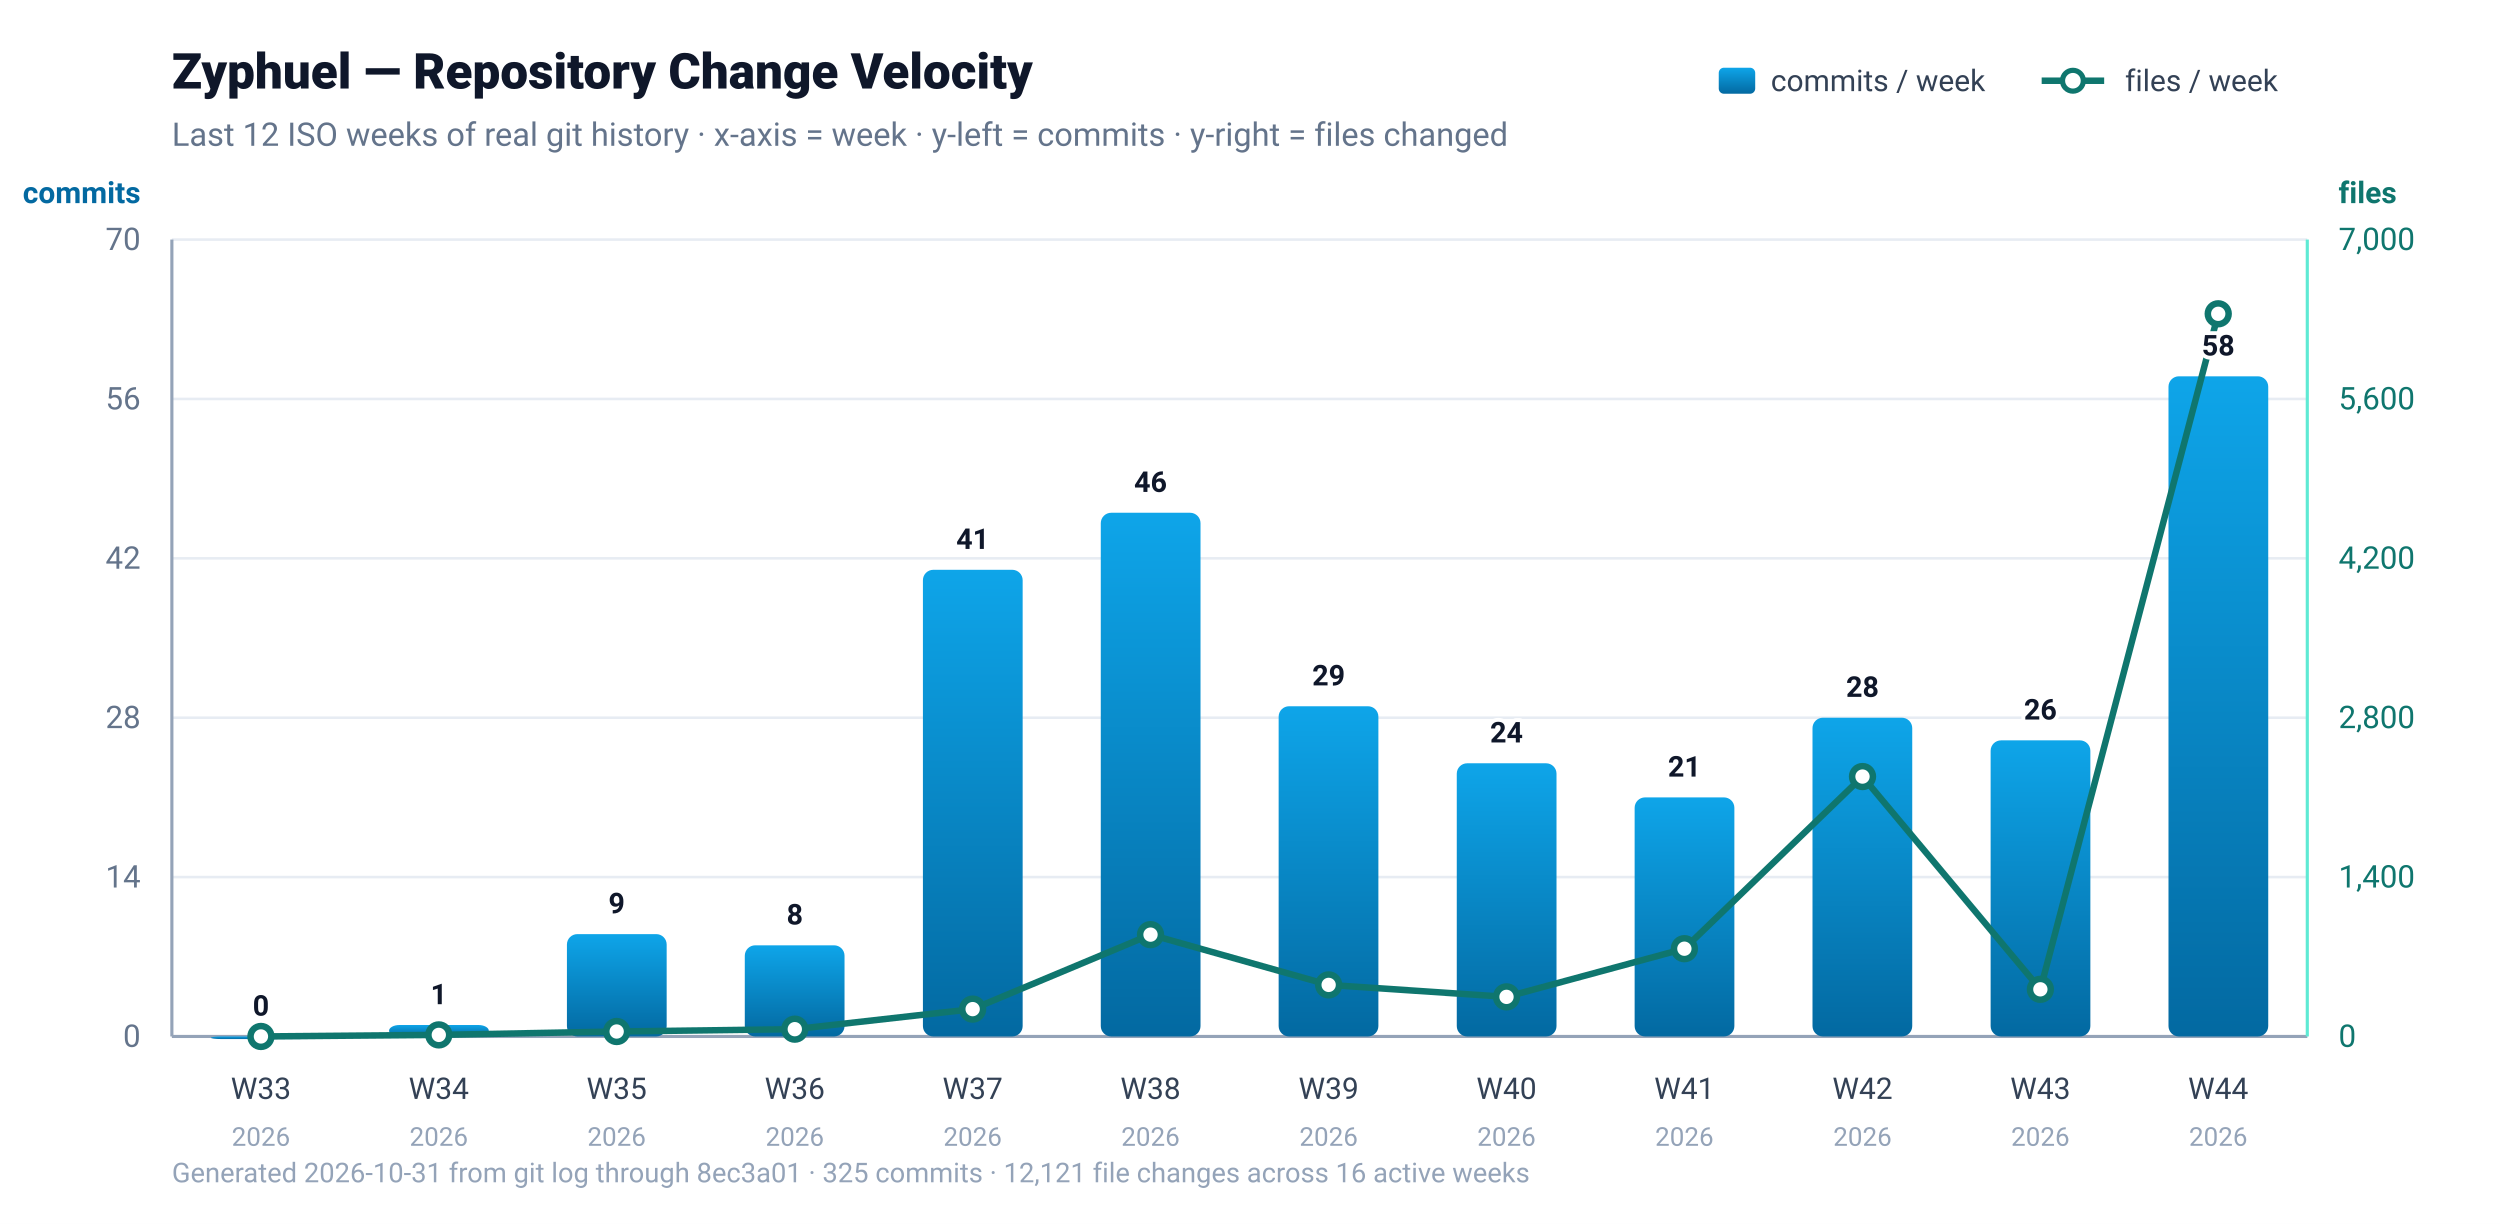
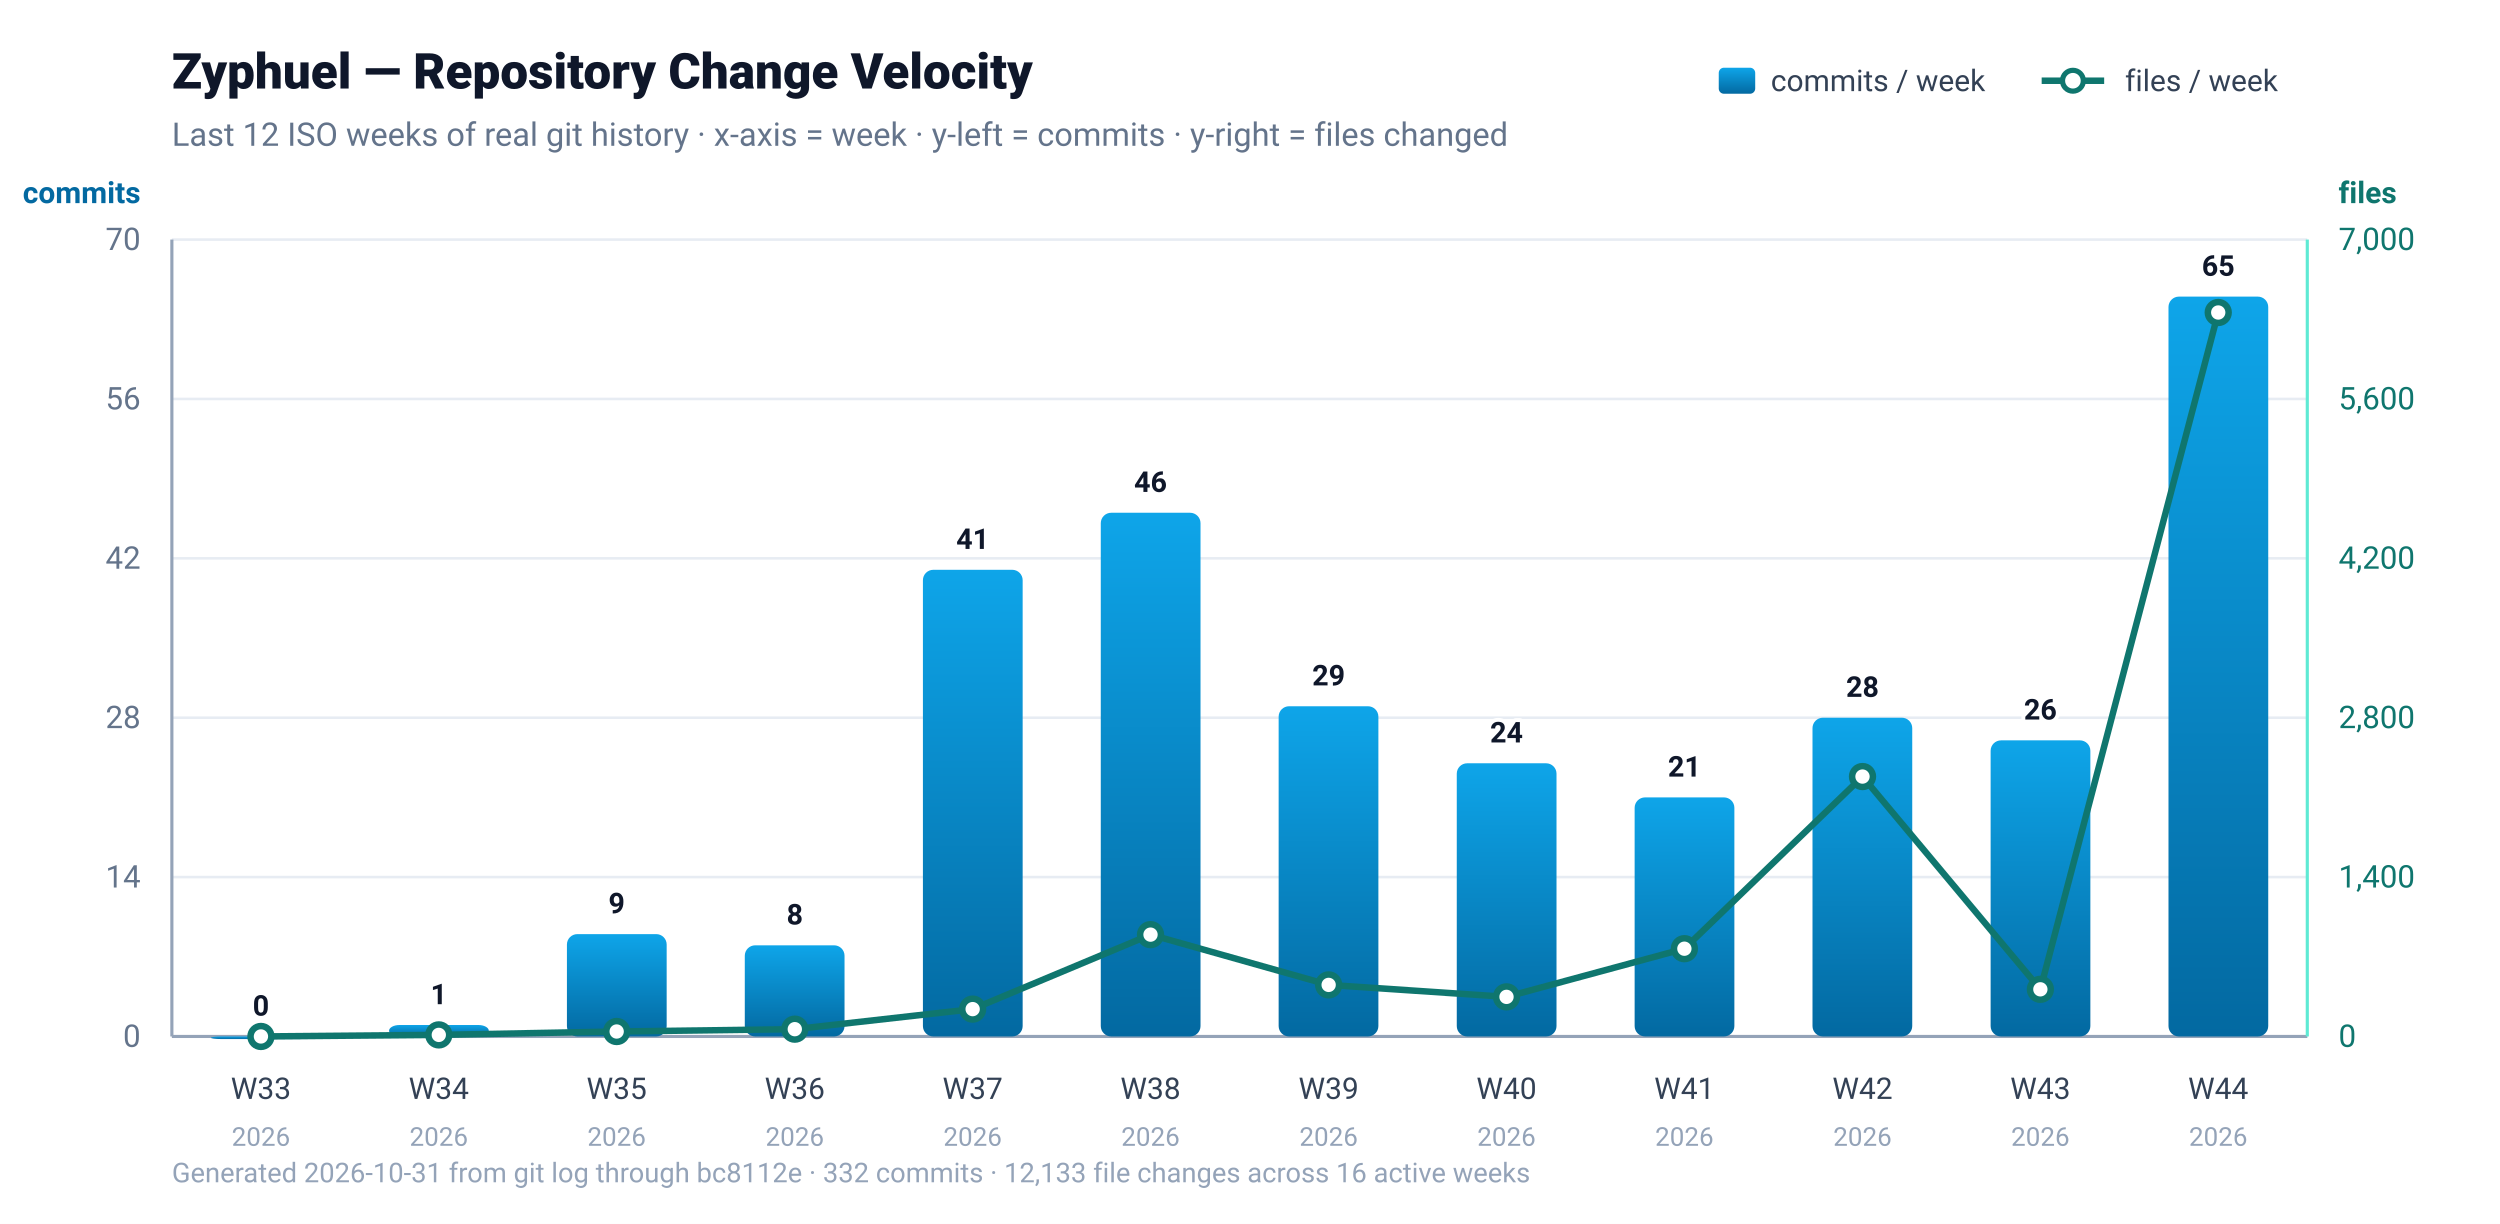
<svg xmlns="http://www.w3.org/2000/svg" width="960" height="470" viewBox="0 0 960 470" role="img" aria-label="Zyphuel repository change velocity: commits and files changed per ISO week">
  <defs>
    <linearGradient id="barGrad" x1="0" y1="0" x2="0" y2="1">
      <stop offset="0%" stop-color="#0ea5e9" />
      <stop offset="100%" stop-color="#0369a1" />
    </linearGradient>
    <style>
      text { font-family: -apple-system, BlinkMacSystemFont, "Segoe UI", Roboto, Helvetica, Arial, sans-serif; }
    </style>
  </defs>
  <rect width="960" height="470" fill="#ffffff" />
  <text x="66" y="34" font-size="19" font-weight="800" fill="#0f172a">Zyphuel — Repository Change Velocity</text>
  <text x="66" y="56" font-size="12.5" fill="#64748b">Last 12 ISO weeks of real git history · x-axis = week · y-left = commits · y-right = files changed</text>
  <rect x="660" y="26" width="14" height="10" rx="2" fill="url(#barGrad)" />
  <text x="680" y="35" font-size="11.5" fill="#334155">commits / week</text>
  <line x1="784" y1="31" x2="808" y2="31" stroke="#0f766e" stroke-width="2.5" />
  <circle cx="796" cy="31" r="4" fill="#ffffff" stroke="#0f766e" stroke-width="2" />
  <text x="816" y="35" font-size="11.5" fill="#334155">files / week</text>
  <line x1="66" y1="398.0" x2="886.0" y2="398.0" stroke="#e7ecf3" stroke-width="1" />
  <text x="54" y="402.0" text-anchor="end" font-size="12" fill="#64748b">0</text>
  <text x="898.0" y="402.0" text-anchor="start" font-size="12" fill="#0f766e">0</text>
  <line x1="66" y1="336.8" x2="886.0" y2="336.8" stroke="#e7ecf3" stroke-width="1" />
  <text x="54" y="340.8" text-anchor="end" font-size="12" fill="#64748b">14</text>
  <text x="898.0" y="340.8" text-anchor="start" font-size="12" fill="#0f766e">1,400</text>
  <line x1="66" y1="275.6" x2="886.0" y2="275.6" stroke="#e7ecf3" stroke-width="1" />
  <text x="54" y="279.6" text-anchor="end" font-size="12" fill="#64748b">28</text>
  <text x="898.0" y="279.6" text-anchor="start" font-size="12" fill="#0f766e">2,800</text>
  <line x1="66" y1="214.4" x2="886.0" y2="214.4" stroke="#e7ecf3" stroke-width="1" />
  <text x="54" y="218.4" text-anchor="end" font-size="12" fill="#64748b">42</text>
  <text x="898.0" y="218.4" text-anchor="start" font-size="12" fill="#0f766e">4,200</text>
  <line x1="66" y1="153.2" x2="886.0" y2="153.2" stroke="#e7ecf3" stroke-width="1" />
  <text x="54" y="157.2" text-anchor="end" font-size="12" fill="#64748b">56</text>
  <text x="898.0" y="157.2" text-anchor="start" font-size="12" fill="#0f766e">5,600</text>
  <line x1="66" y1="92.0" x2="886.0" y2="92.0" stroke="#e7ecf3" stroke-width="1" />
  <text x="54" y="96.0" text-anchor="end" font-size="12" fill="#64748b">70</text>
  <text x="898.0" y="96.0" text-anchor="start" font-size="12" fill="#0f766e">7,000</text>
  <line x1="66" y1="92" x2="66" y2="398" stroke="#94a3b8" stroke-width="1.2" />
  <line x1="66" y1="398" x2="886" y2="398" stroke="#94a3b8" stroke-width="1.2" />
  <line x1="886" y1="92" x2="886" y2="398" stroke="#5eead4" stroke-width="1.2" />
  <text x="54" y="78" text-anchor="end" font-size="11.5" font-weight="700" fill="#0369a1">commits</text>
  <text x="898" y="78" font-size="11.5" font-weight="700" fill="#0f766e">files</text>
  <rect x="81.0" y="398.0" width="38.3" height="1.0" rx="4" fill="url(#barGrad)" />
  <rect x="149.4" y="393.6" width="38.3" height="4.4" rx="4" fill="url(#barGrad)" />
  <rect x="217.7" y="358.7" width="38.3" height="39.3" rx="4" fill="url(#barGrad)" />
  <rect x="286.0" y="363.0" width="38.3" height="35.0" rx="4" fill="url(#barGrad)" />
  <rect x="354.4" y="218.8" width="38.3" height="179.2" rx="4" fill="url(#barGrad)" />
  <rect x="422.7" y="196.9" width="38.3" height="201.1" rx="4" fill="url(#barGrad)" />
  <rect x="491.0" y="271.2" width="38.3" height="126.8" rx="4" fill="url(#barGrad)" />
  <rect x="559.4" y="293.1" width="38.3" height="104.9" rx="4" fill="url(#barGrad)" />
  <rect x="627.7" y="306.2" width="38.3" height="91.8" rx="4" fill="url(#barGrad)" />
  <rect x="696.0" y="275.6" width="38.3" height="122.4" rx="4" fill="url(#barGrad)" />
  <rect x="764.4" y="284.3" width="38.3" height="113.7" rx="4" fill="url(#barGrad)" />
-   <rect x="832.7" y="144.5" width="38.3" height="253.5" rx="4" fill="url(#barGrad)" />
-   <polyline points="100.2,398.0 168.5,397.4 236.8,396.1 305.2,395.2 373.5,387.5 441.8,358.9 510.2,378.2 578.5,382.8 646.8,364.3 715.2,298.2 783.5,379.9 851.8,120.5" fill="none" stroke="#0f766e" stroke-width="2.5" stroke-linejoin="round" stroke-linecap="round" />
+   <rect x="832.7" y="113.9" width="38.3" height="284.1" rx="4" fill="url(#barGrad)" />
+   <polyline points="100.2,398.0 168.5,397.4 236.8,396.1 305.2,395.2 373.5,387.5 441.8,358.9 510.2,378.2 578.5,382.8 646.8,364.3 715.2,298.2 783.5,379.9 851.8,120.0" fill="none" stroke="#0f766e" stroke-width="2.5" stroke-linejoin="round" stroke-linecap="round" />
  <circle cx="100.2" cy="398.0" r="4" fill="#ffffff" stroke="#0f766e" stroke-width="2.5" />
  <circle cx="168.5" cy="397.4" r="4" fill="#ffffff" stroke="#0f766e" stroke-width="2.5" />
  <circle cx="236.8" cy="396.1" r="4" fill="#ffffff" stroke="#0f766e" stroke-width="2.5" />
  <circle cx="305.2" cy="395.2" r="4" fill="#ffffff" stroke="#0f766e" stroke-width="2.5" />
  <circle cx="373.5" cy="387.5" r="4" fill="#ffffff" stroke="#0f766e" stroke-width="2.5" />
  <circle cx="441.8" cy="358.9" r="4" fill="#ffffff" stroke="#0f766e" stroke-width="2.5" />
  <circle cx="510.2" cy="378.2" r="4" fill="#ffffff" stroke="#0f766e" stroke-width="2.5" />
  <circle cx="578.5" cy="382.8" r="4" fill="#ffffff" stroke="#0f766e" stroke-width="2.5" />
  <circle cx="646.8" cy="364.3" r="4" fill="#ffffff" stroke="#0f766e" stroke-width="2.5" />
  <circle cx="715.2" cy="298.2" r="4" fill="#ffffff" stroke="#0f766e" stroke-width="2.5" />
  <circle cx="783.5" cy="379.9" r="4" fill="#ffffff" stroke="#0f766e" stroke-width="2.5" />
-   <circle cx="851.8" cy="120.5" r="4" fill="#ffffff" stroke="#0f766e" stroke-width="2.5" />
+   <circle cx="851.8" cy="120.0" r="4" fill="#ffffff" stroke="#0f766e" stroke-width="2.5" />
  <text x="100.2" y="390.0" text-anchor="middle" font-size="11" font-weight="700" fill="#0f172a" paint-order="stroke" stroke="#ffffff" stroke-width="3" stroke-linejoin="round">0</text>
  <text x="168.5" y="385.6" text-anchor="middle" font-size="11" font-weight="700" fill="#0f172a" paint-order="stroke" stroke="#ffffff" stroke-width="3" stroke-linejoin="round">1</text>
  <text x="236.8" y="350.7" text-anchor="middle" font-size="11" font-weight="700" fill="#0f172a" paint-order="stroke" stroke="#ffffff" stroke-width="3" stroke-linejoin="round">9</text>
  <text x="305.2" y="355.0" text-anchor="middle" font-size="11" font-weight="700" fill="#0f172a" paint-order="stroke" stroke="#ffffff" stroke-width="3" stroke-linejoin="round">8</text>
  <text x="373.5" y="210.8" text-anchor="middle" font-size="11" font-weight="700" fill="#0f172a" paint-order="stroke" stroke="#ffffff" stroke-width="3" stroke-linejoin="round">41</text>
  <text x="441.8" y="188.9" text-anchor="middle" font-size="11" font-weight="700" fill="#0f172a" paint-order="stroke" stroke="#ffffff" stroke-width="3" stroke-linejoin="round">46</text>
  <text x="510.2" y="263.2" text-anchor="middle" font-size="11" font-weight="700" fill="#0f172a" paint-order="stroke" stroke="#ffffff" stroke-width="3" stroke-linejoin="round">29</text>
  <text x="578.5" y="285.1" text-anchor="middle" font-size="11" font-weight="700" fill="#0f172a" paint-order="stroke" stroke="#ffffff" stroke-width="3" stroke-linejoin="round">24</text>
  <text x="646.8" y="298.2" text-anchor="middle" font-size="11" font-weight="700" fill="#0f172a" paint-order="stroke" stroke="#ffffff" stroke-width="3" stroke-linejoin="round">21</text>
  <text x="715.2" y="267.6" text-anchor="middle" font-size="11" font-weight="700" fill="#0f172a" paint-order="stroke" stroke="#ffffff" stroke-width="3" stroke-linejoin="round">28</text>
  <text x="783.5" y="276.3" text-anchor="middle" font-size="11" font-weight="700" fill="#0f172a" paint-order="stroke" stroke="#ffffff" stroke-width="3" stroke-linejoin="round">26</text>
-   <text x="851.8" y="136.5" text-anchor="middle" font-size="11" font-weight="700" fill="#0f172a" paint-order="stroke" stroke="#ffffff" stroke-width="3" stroke-linejoin="round">58</text>
+   <text x="851.8" y="105.9" text-anchor="middle" font-size="11" font-weight="700" fill="#0f172a" paint-order="stroke" stroke="#ffffff" stroke-width="3" stroke-linejoin="round">65</text>
  <text x="100.2" y="422.0" text-anchor="middle" font-size="11.5" fill="#334155">W33</text>
  <text x="168.5" y="422.0" text-anchor="middle" font-size="11.5" fill="#334155">W34</text>
  <text x="236.8" y="422.0" text-anchor="middle" font-size="11.5" fill="#334155">W35</text>
  <text x="305.2" y="422.0" text-anchor="middle" font-size="11.5" fill="#334155">W36</text>
  <text x="373.5" y="422.0" text-anchor="middle" font-size="11.5" fill="#334155">W37</text>
  <text x="441.8" y="422.0" text-anchor="middle" font-size="11.5" fill="#334155">W38</text>
  <text x="510.2" y="422.0" text-anchor="middle" font-size="11.5" fill="#334155">W39</text>
  <text x="578.5" y="422.0" text-anchor="middle" font-size="11.5" fill="#334155">W40</text>
  <text x="646.8" y="422.0" text-anchor="middle" font-size="11.5" fill="#334155">W41</text>
  <text x="715.2" y="422.0" text-anchor="middle" font-size="11.5" fill="#334155">W42</text>
  <text x="783.5" y="422.0" text-anchor="middle" font-size="11.5" fill="#334155">W43</text>
  <text x="851.8" y="422.0" text-anchor="middle" font-size="11.5" fill="#334155">W44</text>
  <text x="100.2" y="440.0" text-anchor="middle" font-size="10" fill="#94a3b8">2026</text>
  <text x="168.5" y="440.0" text-anchor="middle" font-size="10" fill="#94a3b8">2026</text>
  <text x="236.8" y="440.0" text-anchor="middle" font-size="10" fill="#94a3b8">2026</text>
  <text x="305.2" y="440.0" text-anchor="middle" font-size="10" fill="#94a3b8">2026</text>
  <text x="373.5" y="440.0" text-anchor="middle" font-size="10" fill="#94a3b8">2026</text>
  <text x="441.8" y="440.0" text-anchor="middle" font-size="10" fill="#94a3b8">2026</text>
  <text x="510.2" y="440.0" text-anchor="middle" font-size="10" fill="#94a3b8">2026</text>
  <text x="578.5" y="440.0" text-anchor="middle" font-size="10" fill="#94a3b8">2026</text>
  <text x="646.8" y="440.0" text-anchor="middle" font-size="10" fill="#94a3b8">2026</text>
  <text x="715.2" y="440.0" text-anchor="middle" font-size="10" fill="#94a3b8">2026</text>
  <text x="783.5" y="440.0" text-anchor="middle" font-size="10" fill="#94a3b8">2026</text>
  <text x="851.8" y="440.0" text-anchor="middle" font-size="10" fill="#94a3b8">2026</text>
-   <text x="66" y="454" font-size="10.5" fill="#94a3b8">Generated 2026-10-31 from git log through 8ec3a01 · 325 commits · 12,121 file changes across 16 active weeks</text>
+   <text x="66" y="454" font-size="10.5" fill="#94a3b8">Generated 2026-10-31 from git log through bc8112e · 332 commits · 12,133 file changes across 16 active weeks</text>
</svg>
